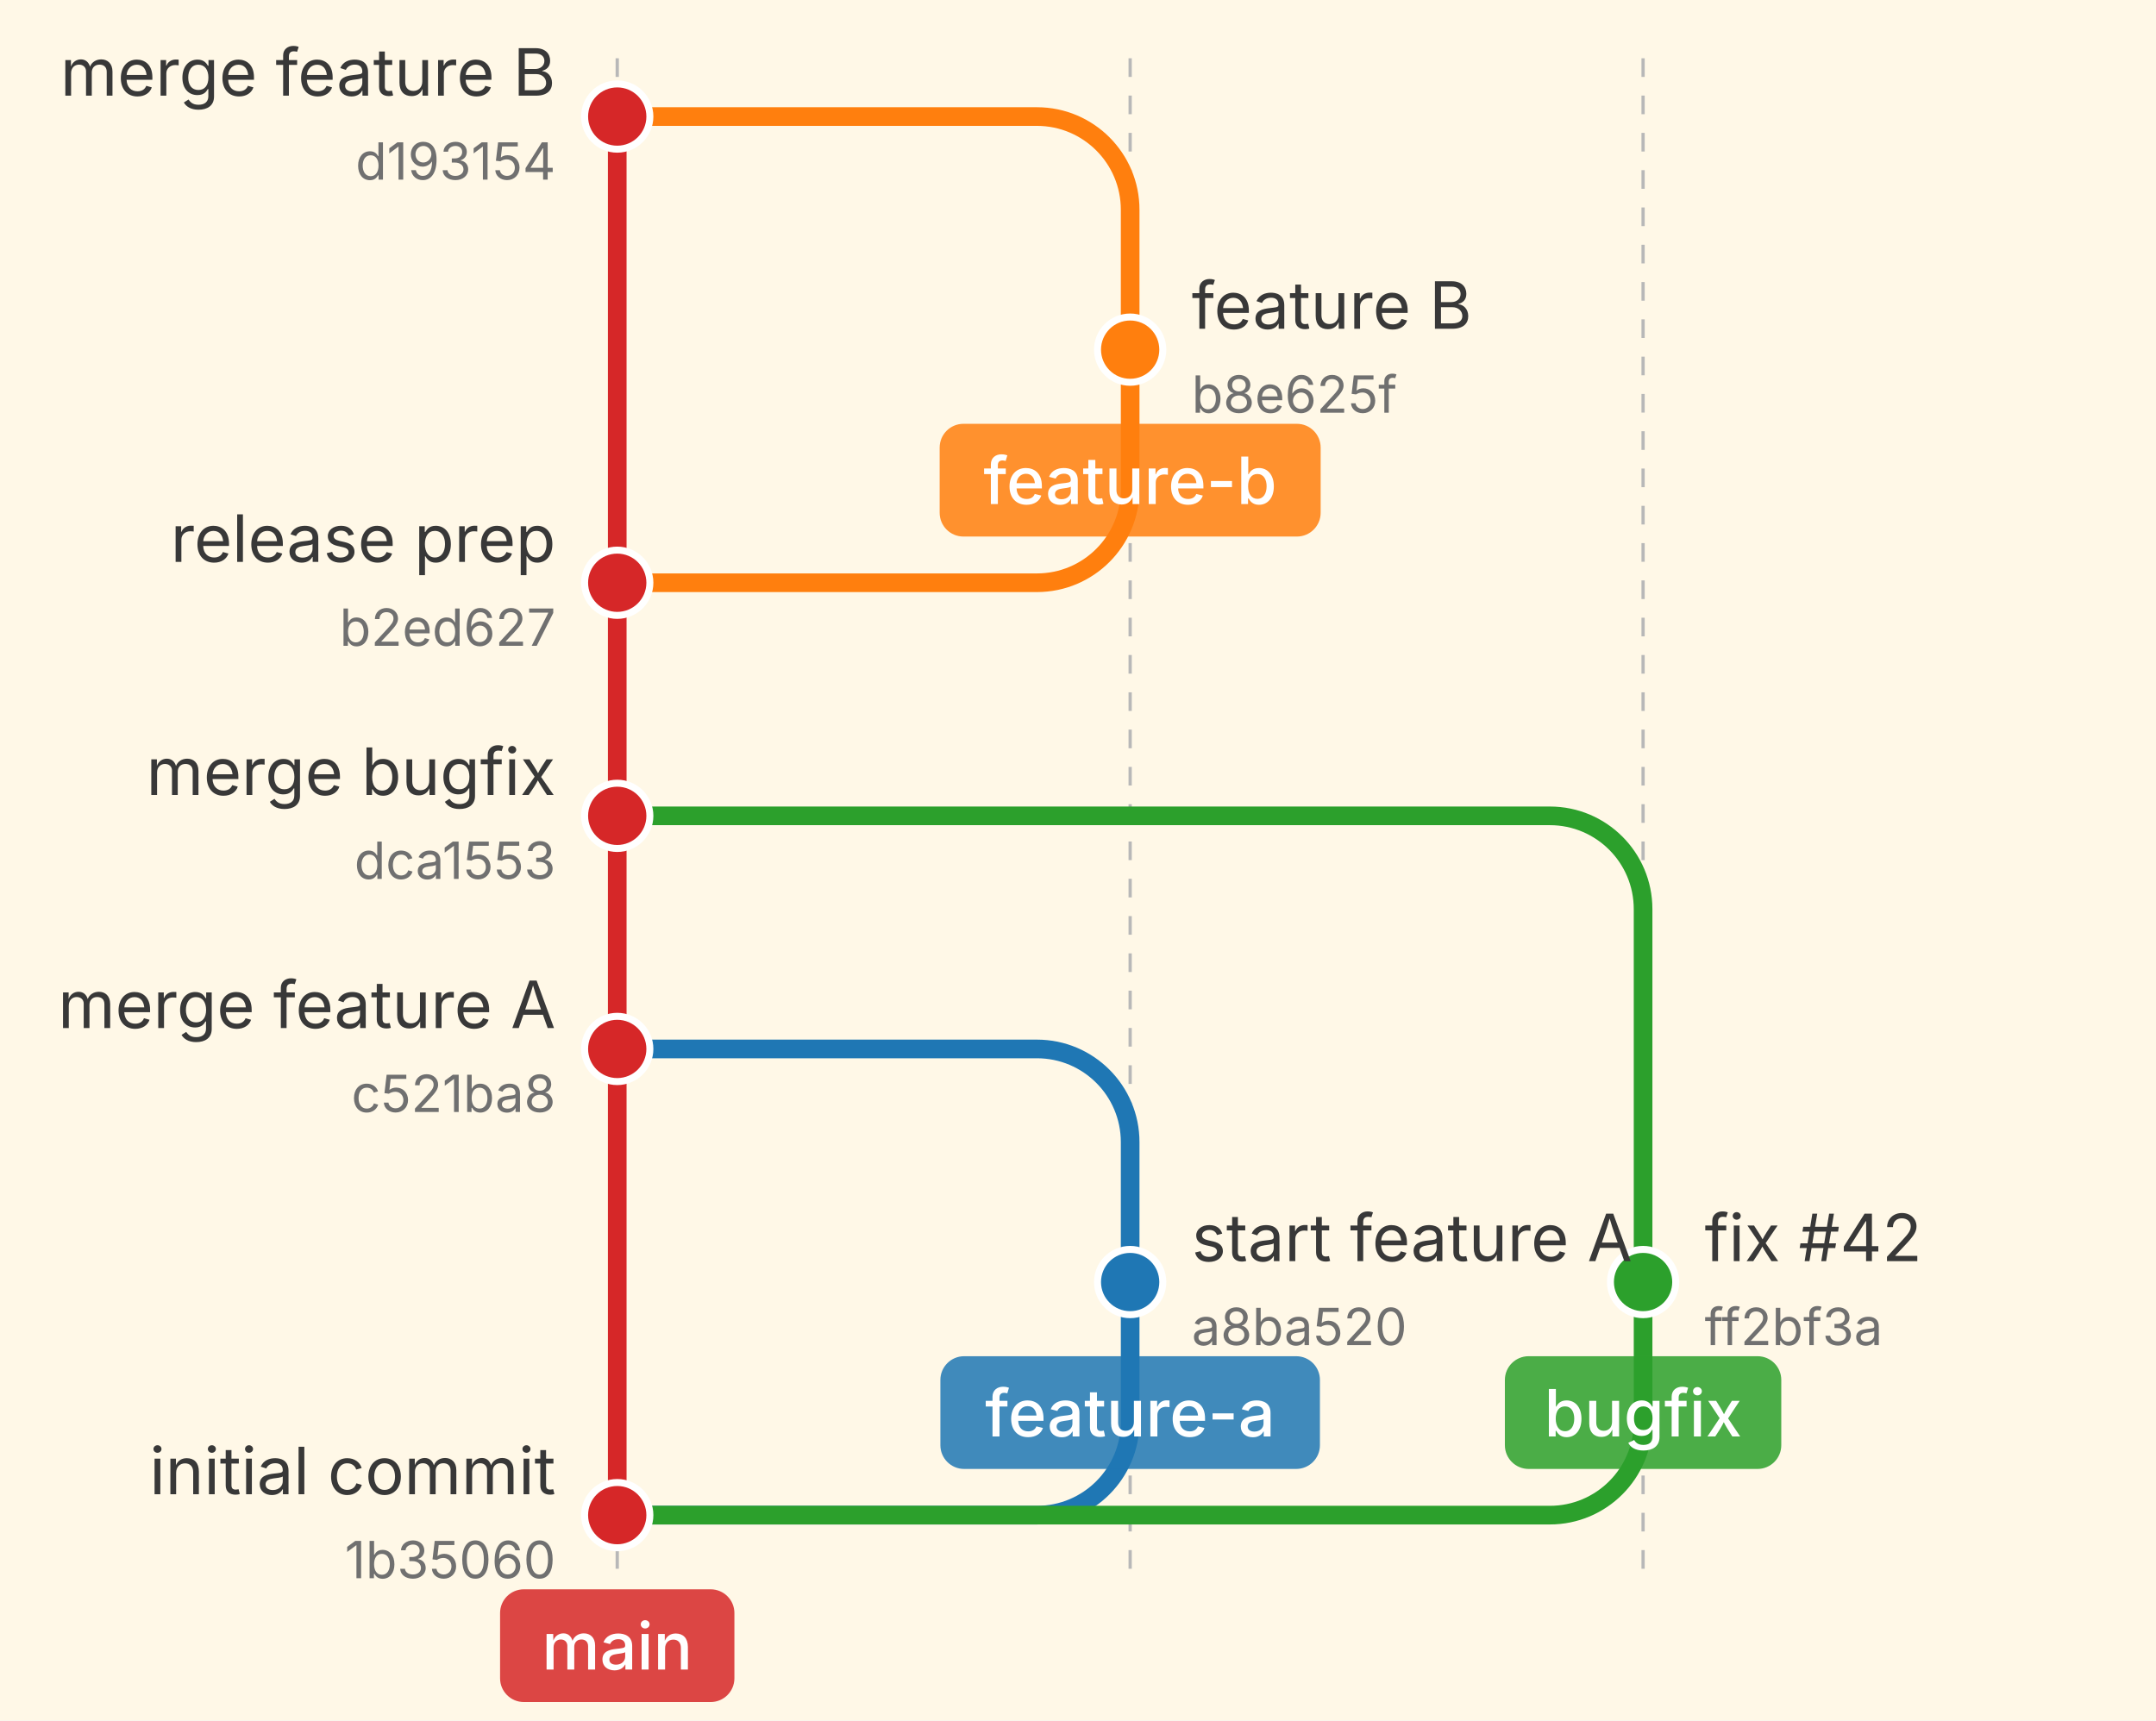
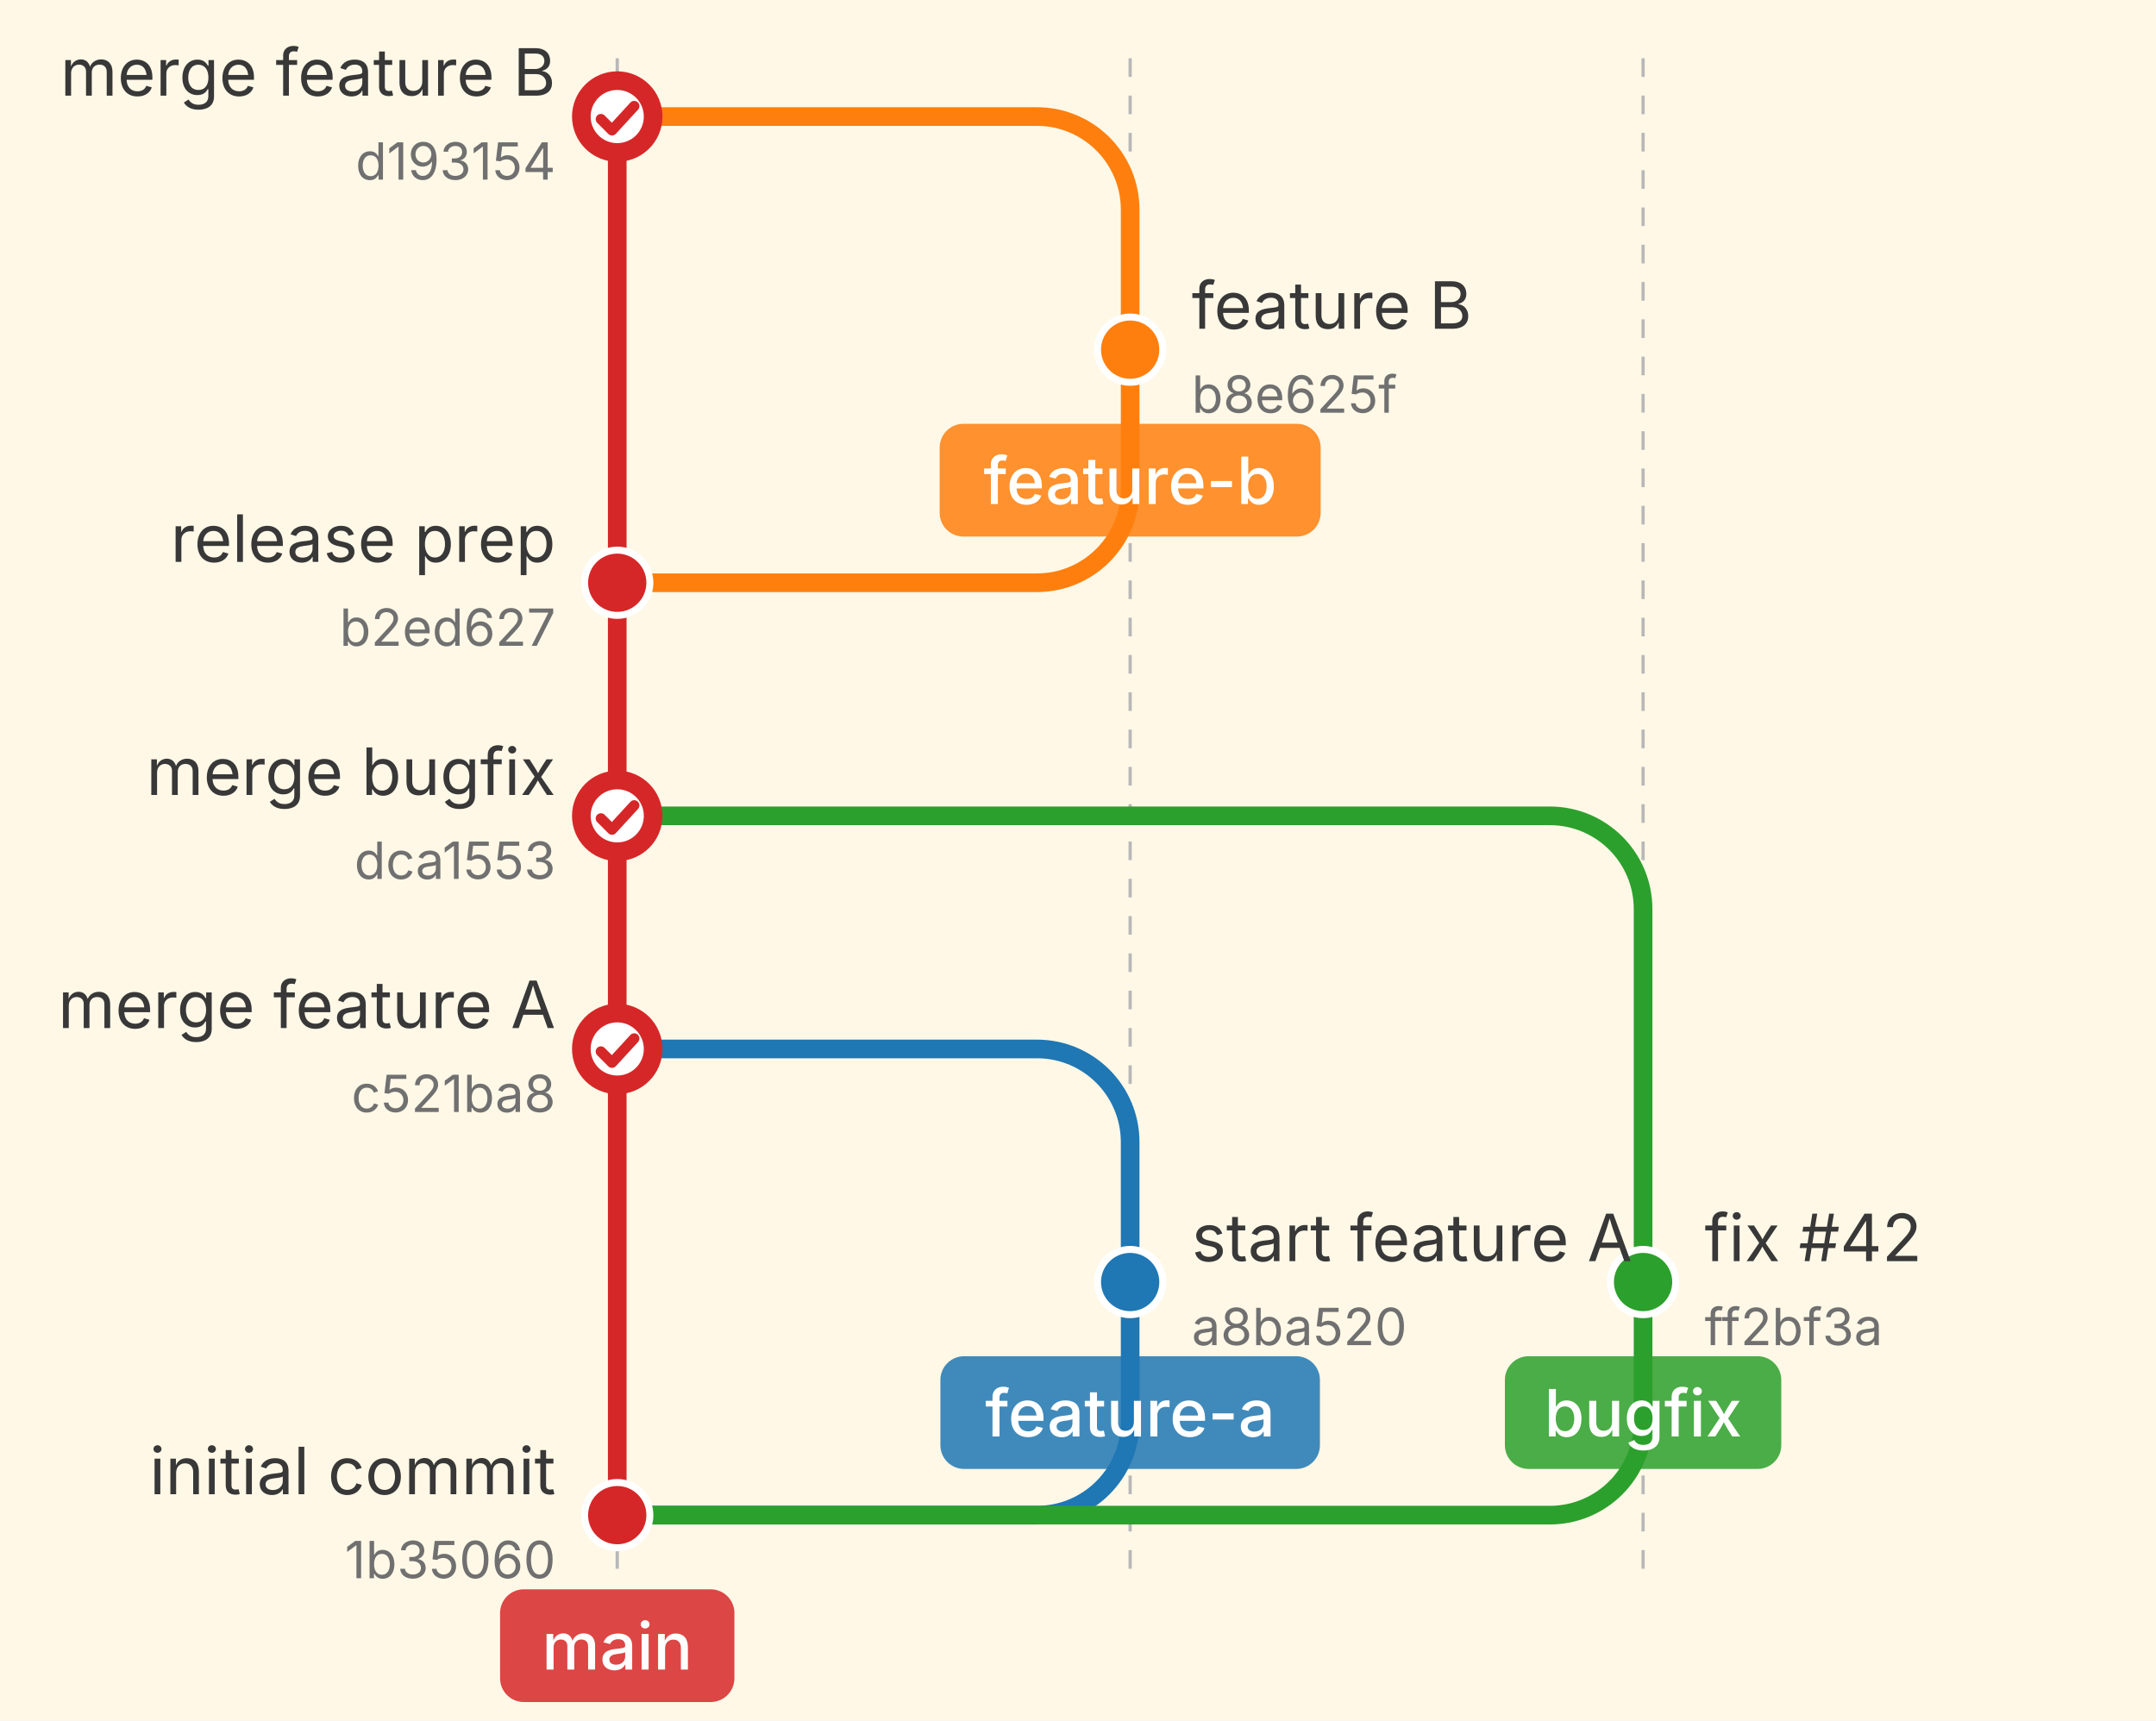
<svg xmlns="http://www.w3.org/2000/svg" width="462.372" height="369.091" viewBox="0 0 462.372 369.091">
  <defs>
</defs>
  <rect x="0" y="0" width="462.372" height="369.091" fill="#fff8e7" />
  <path d="M132.372,12.5 L132.372,337.5" stroke="#b8b8b8" stroke-width="0.7" stroke-dasharray="4,4" />
  <path d="M242.372,12.5 L242.372,337.5" stroke="#b8b8b8" stroke-width="0.7" stroke-dasharray="4,4" />
  <path d="M352.372,12.5 L352.372,337.5" stroke="#b8b8b8" stroke-width="0.7" stroke-dasharray="4,4" />
  <path d="M132.372,325.0 L132.372,25.0" stroke="#d62728" stroke-width="4" stroke-linecap="round" />
  <path d="M132.372,325.0 L222.372,325.0 A20,20,0,0,0,242.372,305.0 L242.372,275.0" stroke="#1f77b4" stroke-width="4" fill="none" stroke-linecap="round" />
  <path d="M242.372,275.0 L242.372,245.0 A20,20,0,0,0,222.372,225.0 L132.372,225.0" stroke="#1f77b4" stroke-width="4" fill="none" stroke-linecap="round" />
  <path d="M132.372,325.0 L332.372,325.0 A20,20,0,0,0,352.372,305.0 L352.372,275.0" stroke="#2ca02c" stroke-width="4" fill="none" stroke-linecap="round" />
  <path d="M352.372,275.0 L352.372,195.0 A20,20,0,0,0,332.372,175.0 L132.372,175.0" stroke="#2ca02c" stroke-width="4" fill="none" stroke-linecap="round" />
  <path d="M132.372,125.0 L222.372,125.0 A20,20,0,0,0,242.372,105.0 L242.372,75.0" stroke="#ff7f0e" stroke-width="4" fill="none" stroke-linecap="round" />
  <path d="M242.372,75.0 L242.372,45.0 A20,20,0,0,0,222.372,25.0 L132.372,25.0" stroke="#ff7f0e" stroke-width="4" fill="none" stroke-linecap="round" />
  <circle cx="132.372" cy="325.0" r="7" fill="#d62728" stroke="white" stroke-width="1.5" />
  <circle cx="242.372" cy="275.0" r="7" fill="#1f77b4" stroke="white" stroke-width="1.5" />
  <circle cx="352.372" cy="275.0" r="7" fill="#2ca02c" stroke="white" stroke-width="1.5" />
-   <circle cx="132.372" cy="225.0" r="7" fill="#d62728" stroke="white" stroke-width="1.5" />
-   <circle cx="132.372" cy="175.0" r="7" fill="#d62728" stroke="white" stroke-width="1.5" />
+   <circle cx="132.372" cy="225.0" r="7.7" fill="white" stroke="#d62728" stroke-width="4" />
+   <path d="M128.872,225.56 L131.252,227.94 L136.012,222.76" stroke="#d62728" stroke-width="2.24" fill="none" stroke-linecap="round" stroke-linejoin="round" />
+   <circle cx="132.372" cy="175.0" r="7.7" fill="white" stroke="#d62728" stroke-width="4" />
+   <path d="M128.872,175.56 L131.252,177.94 L136.012,172.76" stroke="#d62728" stroke-width="2.24" fill="none" stroke-linecap="round" stroke-linejoin="round" />
  <circle cx="132.372" cy="125.0" r="7" fill="#d62728" stroke="white" stroke-width="1.5" />
  <circle cx="242.372" cy="75.0" r="7" fill="#ff7f0e" stroke="white" stroke-width="1.5" />
-   <circle cx="132.372" cy="25.0" r="7" fill="#d62728" stroke="white" stroke-width="1.5" />
+   <circle cx="132.372" cy="25.0" r="7.7" fill="white" stroke="#d62728" stroke-width="4" />
+   <path d="M128.872,25.56 L131.252,27.94 L136.012,22.76" stroke="#d62728" stroke-width="2.24" fill="none" stroke-linecap="round" stroke-linejoin="round" />
  <rect x="107.246" y="340.909" width="50.252" height="24.182" rx="5.091" ry="5.091" fill="#d62728" opacity="0.85" />
  <text x="132.372" y="353.0" font-size="14.0" text-anchor="middle" dominant-baseline="middle" fill="white" font-family="'Inter', 'Helvetica Neue', Helvetica, Arial, sans-serif" font-weight="500">main</text>
  <rect x="201.673" y="290.909" width="81.397" height="24.182" rx="5.091" ry="5.091" fill="#1f77b4" opacity="0.85" />
  <text x="242.372" y="303.0" font-size="14.0" text-anchor="middle" dominant-baseline="middle" fill="white" font-family="'Inter', 'Helvetica Neue', Helvetica, Arial, sans-serif" font-weight="500">feature-a</text>
  <rect x="322.734" y="290.909" width="59.276" height="24.182" rx="5.091" ry="5.091" fill="#2ca02c" opacity="0.85" />
  <text x="352.372" y="303.0" font-size="14.0" text-anchor="middle" dominant-baseline="middle" fill="white" font-family="'Inter', 'Helvetica Neue', Helvetica, Arial, sans-serif" font-weight="500">bugfix</text>
  <rect x="201.52" y="90.909" width="81.704" height="24.182" rx="5.091" ry="5.091" fill="#ff7f0e" opacity="0.85" />
  <text x="242.372" y="103.0" font-size="14.0" text-anchor="middle" dominant-baseline="middle" fill="white" font-family="'Inter', 'Helvetica Neue', Helvetica, Arial, sans-serif" font-weight="500">feature-b</text>
  <text x="119.172" y="315.455" font-size="14.0" text-anchor="end" dominant-baseline="middle" fill="#383838" font-family="'Inter', 'Helvetica Neue', Helvetica, Arial, sans-serif" font-weight="400">initial commit</text>
  <text x="119.172" y="334.545" font-size="11.0" text-anchor="end" dominant-baseline="middle" fill="#707070" font-family="'Inter', 'Helvetica Neue', Helvetica, Arial, sans-serif" font-weight="400">1b35060</text>
  <text x="255.572" y="265.455" font-size="14.0" text-anchor="start" dominant-baseline="middle" fill="#383838" font-family="'Inter', 'Helvetica Neue', Helvetica, Arial, sans-serif" font-weight="400">start feature A</text>
  <text x="255.572" y="284.545" font-size="11.0" text-anchor="start" dominant-baseline="middle" fill="#707070" font-family="'Inter', 'Helvetica Neue', Helvetica, Arial, sans-serif" font-weight="400">a8ba520</text>
  <text x="365.572" y="265.455" font-size="14.0" text-anchor="start" dominant-baseline="middle" fill="#383838" font-family="'Inter', 'Helvetica Neue', Helvetica, Arial, sans-serif" font-weight="400">fix #42</text>
  <text x="365.572" y="284.545" font-size="11.0" text-anchor="start" dominant-baseline="middle" fill="#707070" font-family="'Inter', 'Helvetica Neue', Helvetica, Arial, sans-serif" font-weight="400">ff2bf3a</text>
  <text x="119.172" y="215.455" font-size="14.0" text-anchor="end" dominant-baseline="middle" fill="#383838" font-family="'Inter', 'Helvetica Neue', Helvetica, Arial, sans-serif" font-weight="400">merge feature A</text>
  <text x="119.172" y="234.545" font-size="11.0" text-anchor="end" dominant-baseline="middle" fill="#707070" font-family="'Inter', 'Helvetica Neue', Helvetica, Arial, sans-serif" font-weight="400">c521ba8</text>
  <text x="119.172" y="165.455" font-size="14.0" text-anchor="end" dominant-baseline="middle" fill="#383838" font-family="'Inter', 'Helvetica Neue', Helvetica, Arial, sans-serif" font-weight="400">merge bugfix</text>
  <text x="119.172" y="184.545" font-size="11.0" text-anchor="end" dominant-baseline="middle" fill="#707070" font-family="'Inter', 'Helvetica Neue', Helvetica, Arial, sans-serif" font-weight="400">dca1553</text>
  <text x="119.172" y="115.455" font-size="14.0" text-anchor="end" dominant-baseline="middle" fill="#383838" font-family="'Inter', 'Helvetica Neue', Helvetica, Arial, sans-serif" font-weight="400">release prep</text>
  <text x="119.172" y="134.545" font-size="11.0" text-anchor="end" dominant-baseline="middle" fill="#707070" font-family="'Inter', 'Helvetica Neue', Helvetica, Arial, sans-serif" font-weight="400">b2ed627</text>
  <text x="255.572" y="65.455" font-size="14.0" text-anchor="start" dominant-baseline="middle" fill="#383838" font-family="'Inter', 'Helvetica Neue', Helvetica, Arial, sans-serif" font-weight="400">feature B</text>
  <text x="255.572" y="84.545" font-size="11.0" text-anchor="start" dominant-baseline="middle" fill="#707070" font-family="'Inter', 'Helvetica Neue', Helvetica, Arial, sans-serif" font-weight="400">b8e625f</text>
  <text x="119.172" y="15.455" font-size="14.0" text-anchor="end" dominant-baseline="middle" fill="#383838" font-family="'Inter', 'Helvetica Neue', Helvetica, Arial, sans-serif" font-weight="400">merge feature B</text>
  <text x="119.172" y="34.545" font-size="11.0" text-anchor="end" dominant-baseline="middle" fill="#707070" font-family="'Inter', 'Helvetica Neue', Helvetica, Arial, sans-serif" font-weight="400">d193154</text>
</svg>
